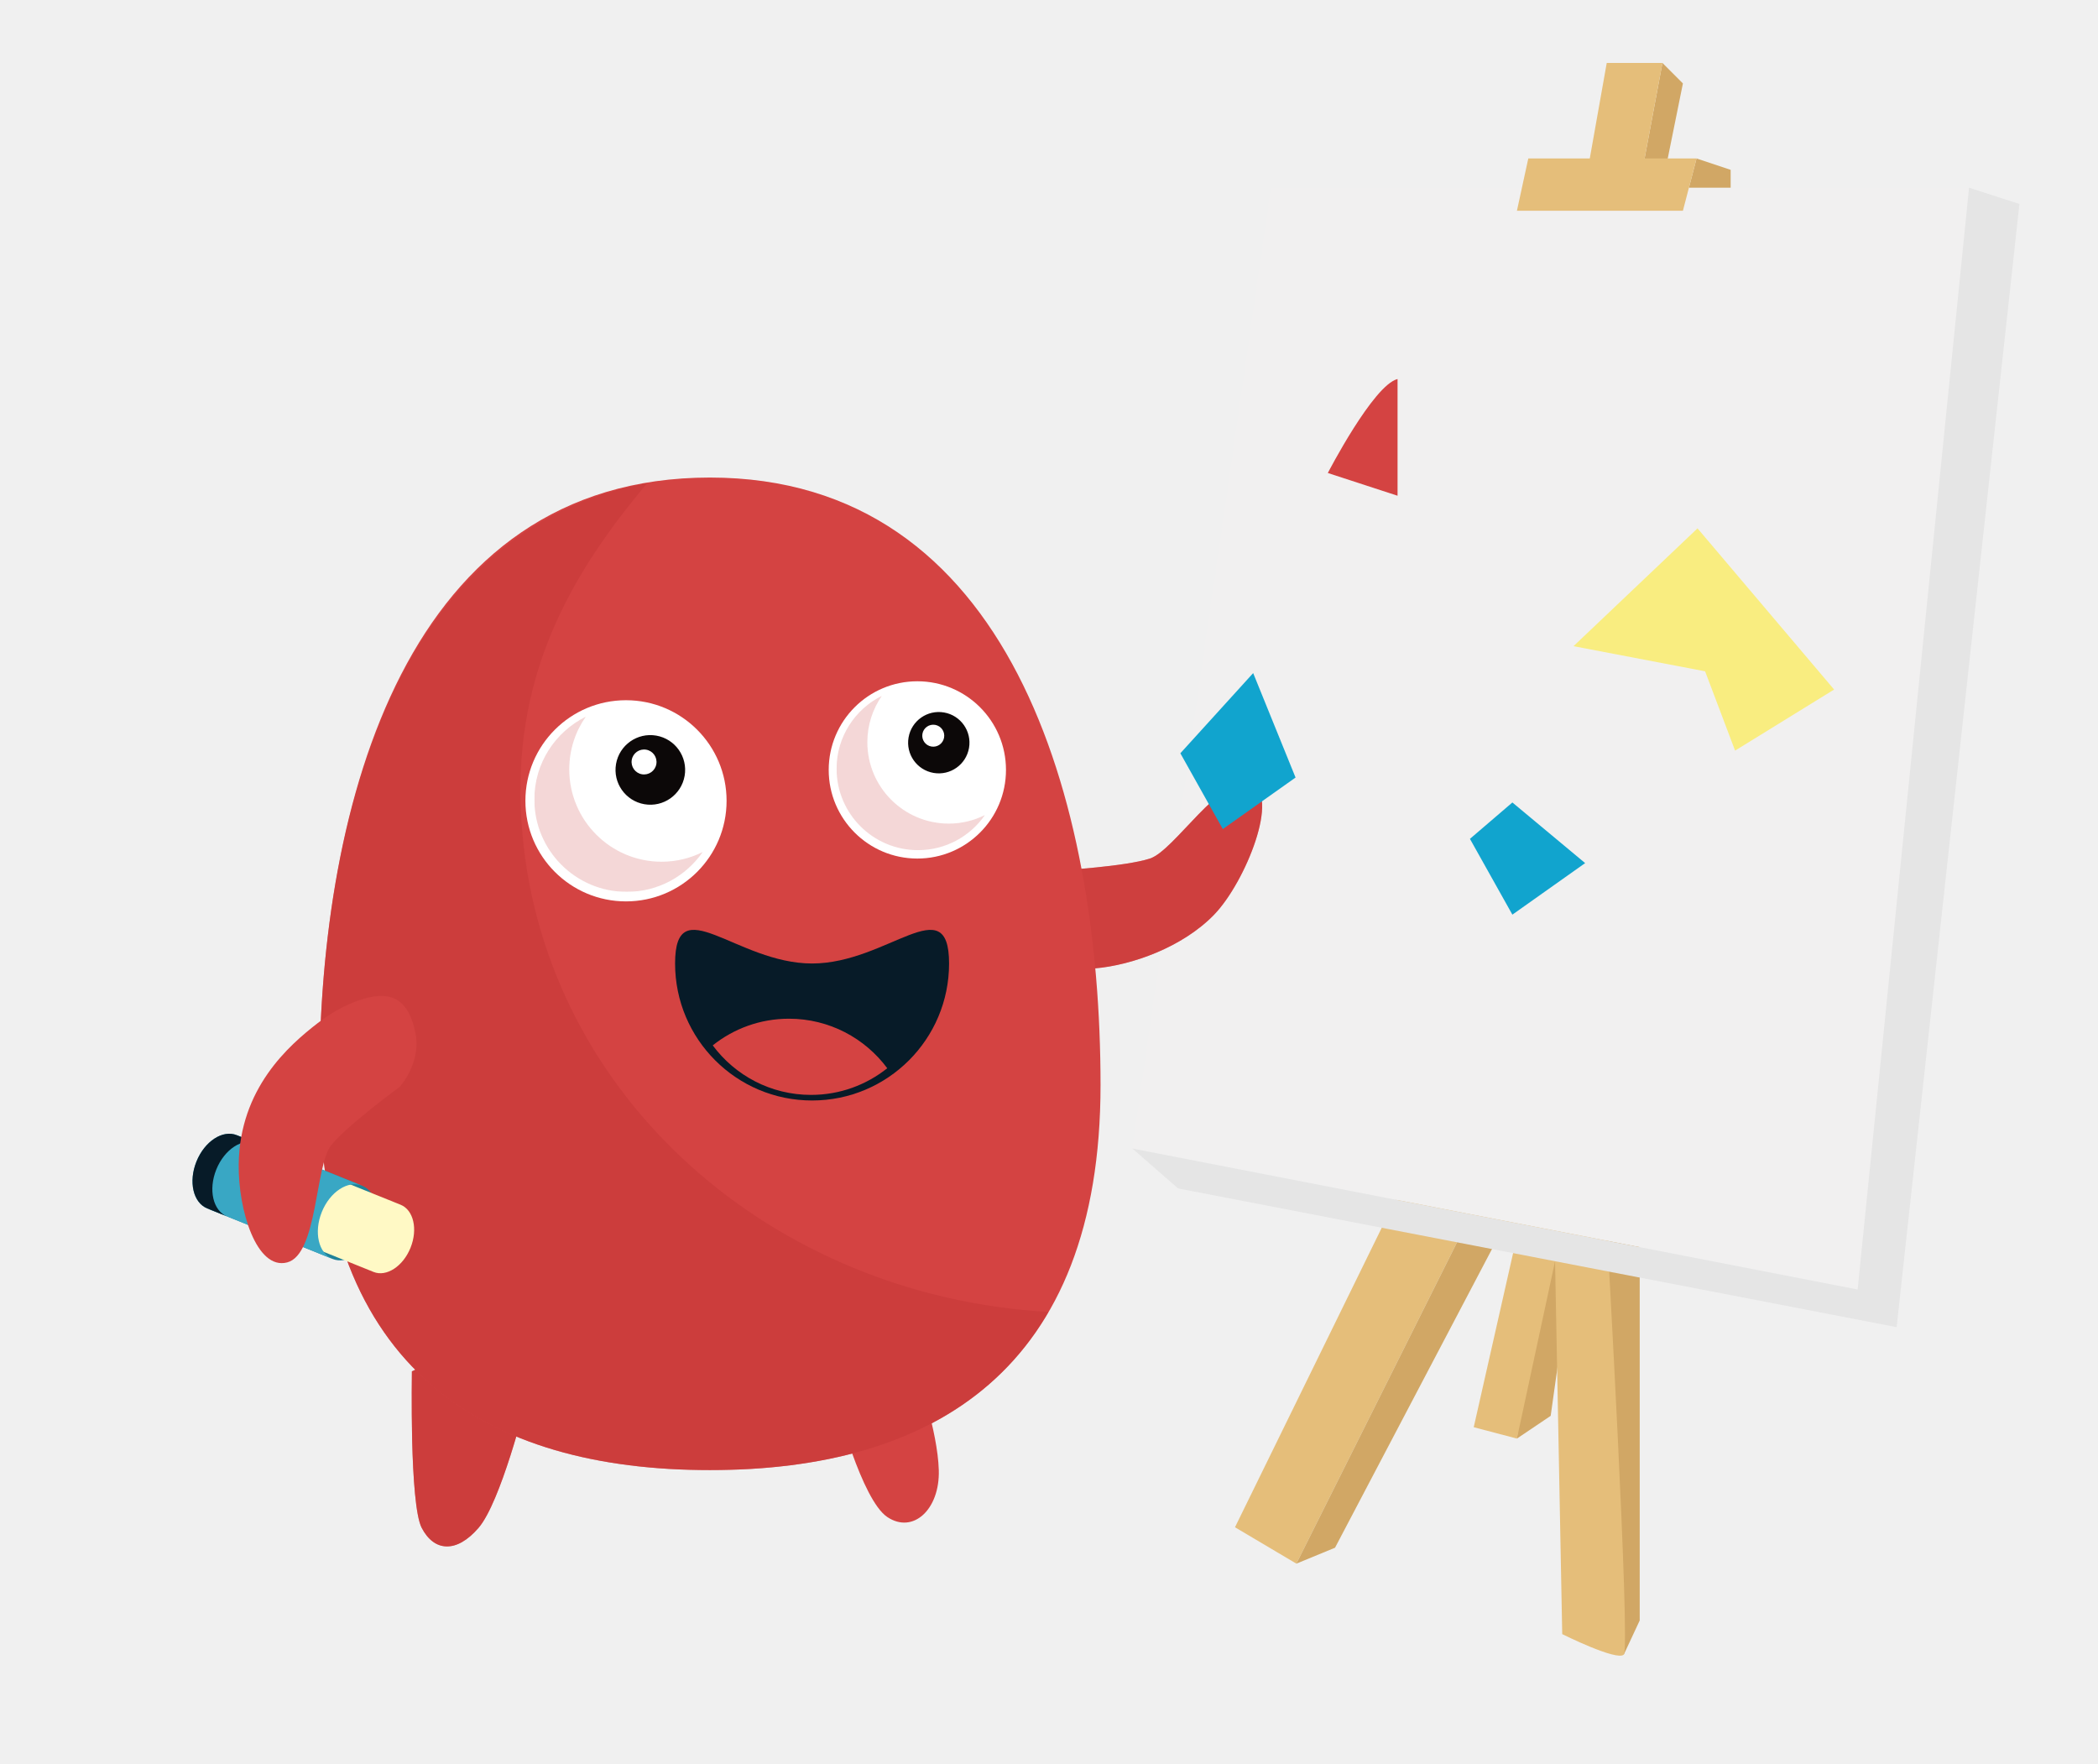
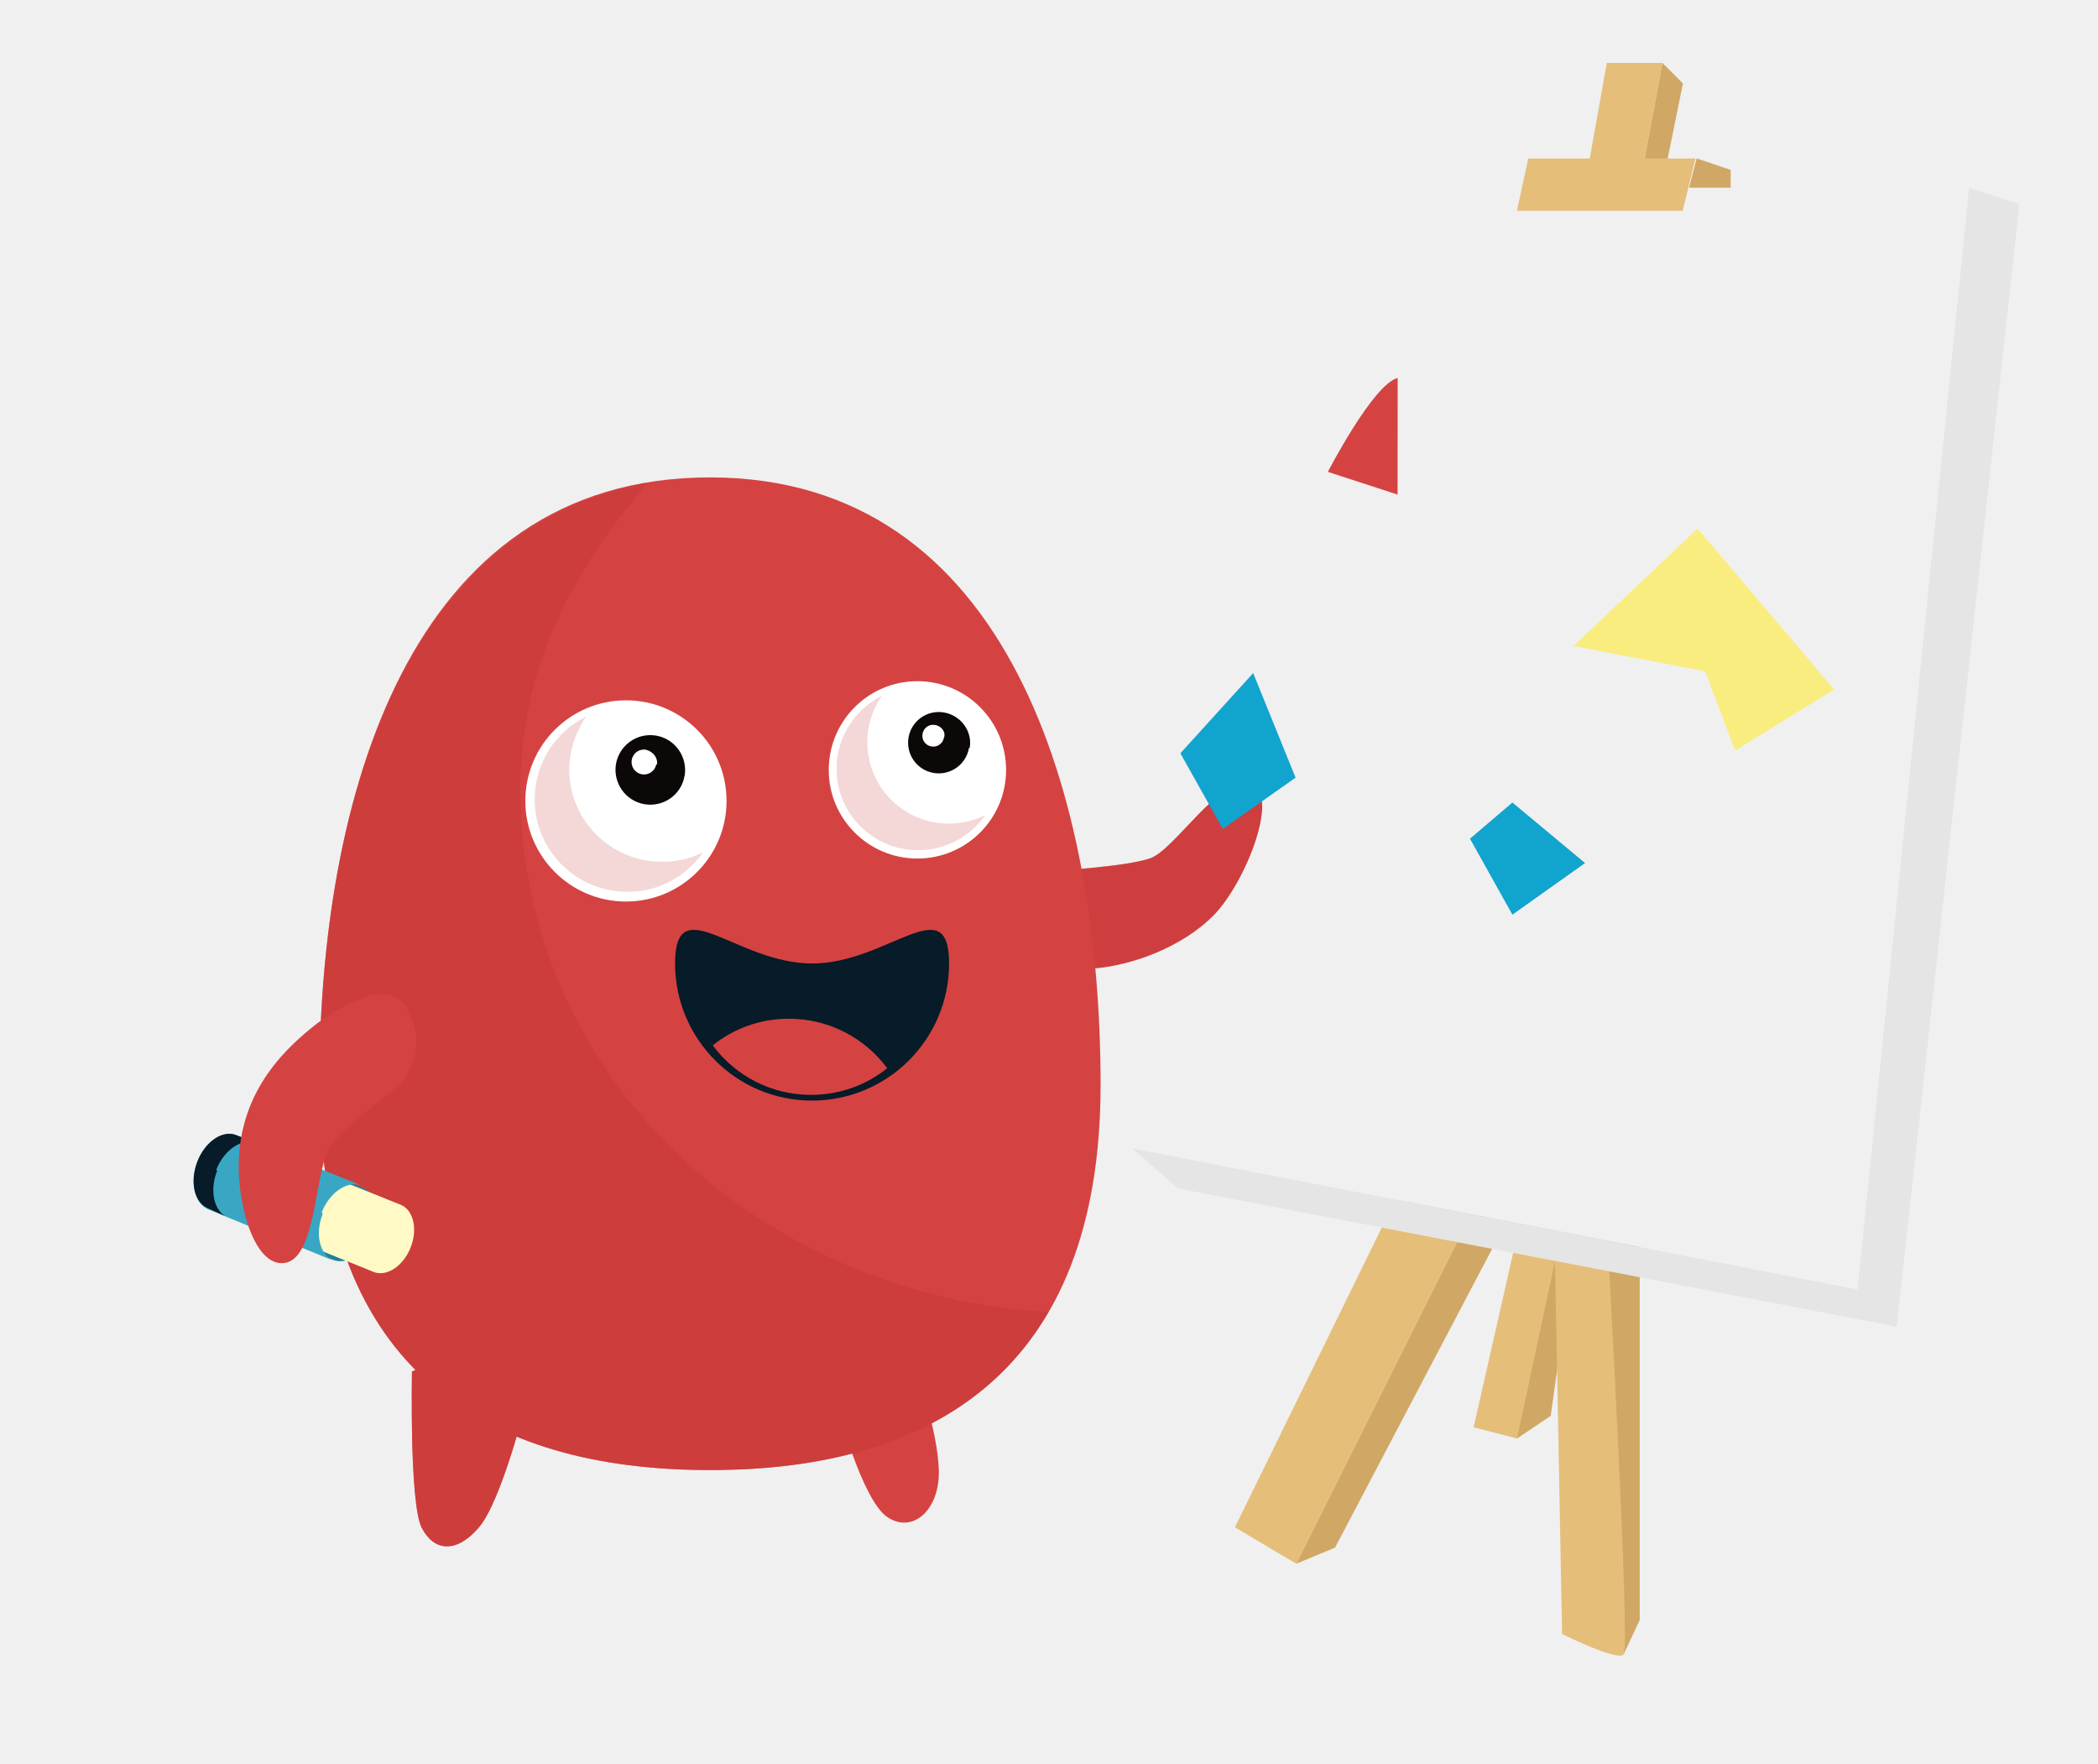
- <svg xmlns="http://www.w3.org/2000/svg" viewBox="0 0 2836 2384" height="2384" width="2836" xml:space="preserve" id="svg2" version="1.1">
-   <defs id="defs6">
-     <clipPath id="clipPath26" clipPathUnits="userSpaceOnUse">
-       <path id="path24" d="M 0,1788 H 2127 V 0 H 0 Z" />
+ <svg xmlns="http://www.w3.org/2000/svg" height="2384" width="2836">
+   <defs>
+     <clipPath id="a">
+       <path d="M0 1788h2127V0H0z" />
    </clipPath>
-     <clipPath id="clipPath66" clipPathUnits="userSpaceOnUse">
-       <path id="path64" d="m 417.349,405.844 h 115.32 V 220.187 h -115.32 z" />
+     <clipPath id="b">
+       <path d="M417.3 405.8h115.4V220.2H417.3z" />
    </clipPath>
-     <clipPath id="clipPath90" clipPathUnits="userSpaceOnUse">
-       <path id="path88" d="m 1048.18,994.174 h 231.44 V 805.681 h -231.44 z" />
+     <clipPath id="c">
+       <path d="M1048.2 994.2h231.4V805.7h-231.4z" />
    </clipPath>
-     <clipPath id="clipPath110" clipPathUnits="userSpaceOnUse">
-       <path id="path108" d="M 323.682,1298.27 H 1063 V 297.588 H 323.682 Z" />
+     <clipPath id="d">
+       <path d="M323.7 1298.3H1063V297.6H323.7z" />
    </clipPath>
-     <clipPath id="clipPath138" clipPathUnits="userSpaceOnUse">
-       <path id="path136" d="M 541.733,1061.36 H 712.398 V 883.819 H 541.733 Z" />
+     <clipPath id="e">
+       <path d="M541.7 1061.4h170.7V883.8H541.7z" />
    </clipPath>
-     <clipPath id="clipPath166" clipPathUnits="userSpaceOnUse">
-       <path id="path164" d="M 848.144,1082.55 H 998.539 V 926.102 H 848.144 Z" />
+     <clipPath id="f">
+       <path d="M848 1082.5h150.5V926H848z" />
    </clipPath>
  </defs>
-   <g transform="matrix(1.333333,0,0,-1.333333,0,2384)" id="g10">
-     <g transform="translate(1537.895,329.534)" id="g12">
-       <path id="path14" style="fill:#d1a765;fill-opacity:1;fill-rule:nonzero;stroke:none" d="m 0,0 34.223,23.052 25.534,182.108 48.586,-424.152 16.136,34.578 V 205.16 l -99.744,8.327 z" />
+   <path d="M2050.5 1944.6l45.7-30.7 34-243 64.8 565 21.5-46v-519l-133-11zm289-1715l-46-15.4L2275 285l64.2 12z" fill="#d1a765" />
+   <g clip-path="url(#a)" transform="matrix(1.33333 0 0 -1.33333 0 2384)">
+     <path d="M1414.8 571.8L1252 239.6l62.3-37 166 332h57.6L1494 341l44-11.4 38.5 179.8 7.2-378s55.5-27.7 62.4-20.8c7 7-17 433.4-17 433.4z" fill="#e5be7a" />
+     <path d="M1288.6 1597.7h707.7l-113-1117-735.3 143z" fill="#f1f0f0" />
+     <path d="M1353.5 219l-39.2-16.3 166 332h39.2zm352.7 1484.4l-20.8 20.8-23-123.4h23z" fill="#d1a765" />
+     <path d="M2047.3 1581.2l-51 16.5-113-1117-735.3 143 46.4-40.6L1923 443z" fill="#e5e5e5" />
+     <path d="M1549.4 1627.3l-11.5-53h168l13 53z" fill="#e5be7a" />
+     <path d="M1629 1724.2l-22-123.4h55.4l23 123.4z" fill="#e5be7a" />
+     <path d="M417.6 397.7S415 263 427.6 239c12.5-24 35-26 57.5 0 23 26 48 126.2 48 126.2s-57 62.5-115 32.5" fill="#d44342" />
+     <g clip-path="url(#b)" opacity=".6">
+       <path d="M417.6 397.7S415 263 427.6 239c12.5-24 35-26 57.5 0 23 26 48 126.2 48 126.2s-57 62.5-115 32.5" fill="#c63838" />
    </g>
-     <g transform="translate(1754.581,1615.821)" id="g16">
-       <path id="path18" style="fill:#d1a765;fill-opacity:1;fill-rule:nonzero;stroke:none" d="M 0,0 -34.578,11.526 -48.409,-41.493 0,-50.714 Z" />
+     <path d="M848 365.2s25.5-97.6 51.5-115.2c26-17.5 53.5 7.5 52.3 47.6-1.2 40-21.8 97.6-21.8 97.6zm227.7 540.5s65 3.7 90 12c25 8 72 85.6 102.3 75.6 30.4-10-5-99.5-37-132.6-32.3-33.2-83.8-51.3-120.8-54.4-37-3.2-62 7.8-62 7.8" fill="#d44342" />
+     <g clip-path="url(#c)" opacity=".4">
+       <path d="M1075.7 905.7s65 3.7 90 12c25 8 72 85.6 102.3 75.6 30.4-10-5-99.5-37-132.6-32.3-33.2-83.8-51.3-120.8-54.4-37-3.2-62 7.8-62 7.8" fill="#c63838" />
    </g>
-     <g id="g20">
-       <g clip-path="url(#clipPath26)" id="g22">
-         <g transform="translate(1414.794,571.7535)" id="g28">
-           <path id="path30" style="fill:#e5be7a;fill-opacity:1;fill-rule:nonzero;stroke:none" d="m 0,0 -162.741,-332.121 62.24,-36.885 165.973,331.947 h 57.629 l -43.798,-193.635 43.798,-11.526 38.659,179.804 7.266,-378.048 c 0,0 55.503,-27.663 62.418,-20.747 6.916,6.915 -17.289,433.373 -17.289,433.373 z" />
-         </g>
-         <g transform="translate(1288.581,1597.706)" id="g32">
-           <path id="path34" style="fill:#f1f0f0;fill-opacity:1;fill-rule:nonzero;stroke:none" d="m 0,0 h 707.688 l -112.953,-1117.013 -735.351,142.92 z" />
-         </g>
-         <g transform="translate(1353.481,218.8857)" id="g36">
-           <path id="path38" style="fill:#d1a765;fill-opacity:1;fill-rule:nonzero;stroke:none" d="m 0,0 -39.188,-16.139 165.973,331.948 h 39.186 z" />
-         </g>
-         <g transform="translate(1706.172,1703.418)" id="g40">
-           <path id="path42" style="fill:#d1a765;fill-opacity:1;fill-rule:nonzero;stroke:none" d="M 0,0 -20.747,20.747 -43.798,-102.58 h 23.051 z" />
-         </g>
-         <g transform="translate(2047.338,1581.243)" id="g44">
-           <path id="path46" style="fill:#e5e5e5;fill-opacity:1;fill-rule:nonzero;stroke:none" d="m 0,0 -51.069,16.463 -112.953,-1117.014 -735.351,142.921 46.459,-40.51 728.435,-140.616 z" />
-         </g>
-         <g transform="translate(1549.42,1627.347)" id="g48">
-           <path id="path50" style="fill:#e5be7a;fill-opacity:1;fill-rule:nonzero;stroke:none" d="M 0,0 -11.526,-53.019 H 156.752 L 170.583,0 Z" />
-         </g>
-         <g transform="translate(1628.949,1724.164)" id="g52">
-           <path id="path54" style="fill:#e5be7a;fill-opacity:1;fill-rule:nonzero;stroke:none" d="M 0,0 -21.899,-123.327 H 33.425 L 56.477,0 Z" />
-         </g>
-         <g transform="translate(417.5535,397.6884)" id="g56">
-           <path id="path58" style="fill:#d44342;fill-opacity:1;fill-rule:nonzero;stroke:none" d="m 0,0 c 0,0 -2.503,-134.766 10.01,-158.724 12.512,-23.959 35.035,-26.092 57.558,0 22.522,26.091 47.547,126.191 47.547,126.191 0,0 -57.557,62.563 -115.115,32.533" />
-         </g>
-         <g id="g60">
-           <g id="g62" />
-           <g id="g74">
-             <g style="opacity:0.57" id="g72" clip-path="url(#clipPath66)">
-               <g id="g70" transform="translate(417.5535,397.6884)">
-                 <path id="path68" style="fill:#c63838;fill-opacity:1;fill-rule:nonzero;stroke:none" d="m 0,0 c 0,0 -2.503,-134.766 10.01,-158.724 12.512,-23.959 35.035,-26.092 57.558,0 22.522,26.091 47.547,126.191 47.547,126.191 0,0 -57.557,62.563 -115.115,32.533" />
-               </g>
-             </g>
-           </g>
-         </g>
-         <g transform="translate(848.1442,365.1559)" id="g76">
-           <path id="path78" style="fill:#d44342;fill-opacity:1;fill-rule:nonzero;stroke:none" d="m 0,0 c 0,0 25.332,-97.598 51.375,-115.115 26.042,-17.518 53.432,7.507 52.249,47.547 -1.182,40.041 -21.747,97.598 -21.747,97.598 z" />
-         </g>
-         <g transform="translate(1075.711,905.6962)" id="g80">
-           <path id="path82" style="fill:#d44342;fill-opacity:1;fill-rule:nonzero;stroke:none" d="m 0,0 c 0,0 65.065,3.745 90.09,11.882 25.025,8.138 71.802,85.716 102.217,75.706 30.416,-10.01 -5.005,-99.455 -37.152,-132.633 -32.147,-33.178 -83.637,-51.24 -120.647,-54.399 -37.01,-3.159 -62.035,7.814 -62.035,7.814" />
-         </g>
-         <g id="g84">
-           <g id="g86" />
-           <g id="g98">
-             <g style="opacity:0.44" id="g96" clip-path="url(#clipPath90)">
-               <g id="g94" transform="translate(1075.711,905.6962)">
-                 <path id="path92" style="fill:#c63838;fill-opacity:1;fill-rule:nonzero;stroke:none" d="m 0,0 c 0,0 65.065,3.745 90.09,11.882 25.025,8.138 71.802,85.716 102.217,75.706 30.416,-10.01 -5.005,-99.455 -37.152,-132.633 -32.147,-33.178 -83.637,-51.24 -120.647,-54.399 -37.01,-3.159 -62.035,7.814 -62.035,7.814" />
-               </g>
-             </g>
-           </g>
-         </g>
-         <g transform="translate(1115.75,687.9786)" id="g100">
-           <path id="path102" style="fill:#d44342;fill-opacity:1;fill-rule:nonzero;stroke:none" d="m 0,0 c 0,-288.858 -169.521,-390.39 -396.034,-390.39 -226.513,0 -396.034,101.532 -396.034,390.39 0,288.858 89.312,615.872 396.034,615.872 C -91.663,615.872 0,288.858 0,0" />
-         </g>
-         <g id="g104">
-           <g id="g106" />
-           <g id="g118">
-             <g style="opacity:0.57" id="g116" clip-path="url(#clipPath110)">
-               <g id="g114" transform="translate(529.7318,941.56)">
-                 <path id="path112" style="fill:#c63838;fill-opacity:1;fill-rule:nonzero;stroke:none" d="m 0,0 c -13.134,144.261 35.94,249.361 126.548,356.709 -255.76,-46.318 -332.598,-342.423 -332.598,-610.29 0,-288.858 169.521,-390.391 396.034,-390.391 150.764,0 276.2,45.078 343.289,160.335 C 253.882,-467.68 24.331,-267.253 0,0" />
-               </g>
-             </g>
-           </g>
-         </g>
-         <g transform="translate(736.6225,976.124)" id="g120">
-           <path id="path122" style="fill:#ffffff;fill-opacity:1;fill-rule:nonzero;stroke:none" d="m 0,0 c 0,-56.32 -45.657,-101.977 -101.977,-101.977 -56.32,0 -101.977,45.657 -101.977,101.977 0,56.32 45.657,101.977 101.977,101.977 C -45.657,101.977 0,56.32 0,0" />
-         </g>
-         <g transform="translate(694.1016,1001.429)" id="g124">
-           <path id="path126" style="fill:#0c0808;fill-opacity:1;fill-rule:nonzero;stroke:none" d="M 0,0 C -3.322,-19.207 -21.585,-32.085 -40.792,-28.763 -60,-25.441 -72.877,-7.178 -69.556,12.029 -66.234,31.236 -47.97,44.114 -28.763,40.792 -9.556,37.471 3.322,19.207 0,0" />
-         </g>
-         <g transform="translate(665.4132,1013.335)" id="g128">
-           <path id="path130" style="fill:#ffffff;fill-opacity:1;fill-rule:nonzero;stroke:none" d="m 0,0 c -1.19,-6.882 -7.733,-11.495 -14.615,-10.305 -6.881,1.19 -11.495,7.733 -10.305,14.615 1.19,6.881 7.733,11.495 14.615,10.305 C -3.424,13.425 1.19,6.881 0,0" />
-         </g>
-         <g id="g132">
-           <g id="g134" />
-           <g id="g146">
-             <g style="opacity:0.2" id="g144" clip-path="url(#clipPath138)">
-               <g id="g142" transform="translate(670.8081,914.3534)">
-                 <path id="path140" style="fill:#c63838;fill-opacity:1;fill-rule:nonzero;stroke:none" d="m 0,0 c -51.74,0 -93.684,41.944 -93.684,93.684 0,19.824 6.196,38.18 16.702,53.319 -30.845,-15.331 -52.094,-47.071 -52.094,-83.853 0,-51.74 41.944,-93.684 93.684,-93.684 31.916,0 60.066,15.99 76.982,40.365 C 29.046,3.596 14.958,0 0,0" />
-               </g>
-             </g>
-           </g>
-         </g>
-         <g transform="translate(1019.886,1007.443)" id="g148">
-           <path id="path150" style="fill:#ffffff;fill-opacity:1;fill-rule:nonzero;stroke:none" d="m 0,0 c 0,-49.631 -40.234,-89.865 -89.865,-89.865 -49.631,0 -89.864,40.234 -89.864,89.865 0,49.631 40.233,89.865 89.864,89.865 C -40.234,89.865 0,49.631 0,0" />
-         </g>
-         <g transform="translate(982.4157,1029.742)" id="g152">
-           <path id="path154" style="fill:#0c0808;fill-opacity:1;fill-rule:nonzero;stroke:none" d="m 0,0 c -2.927,-16.926 -19.021,-28.274 -35.947,-25.347 -16.926,2.927 -28.274,19.021 -25.347,35.947 2.927,16.926 19.021,28.275 35.947,25.347 C -8.421,33.02 2.927,16.926 0,0" />
-         </g>
-         <g transform="translate(957.1347,1040.234)" id="g156">
-           <path id="path158" style="fill:#ffffff;fill-opacity:1;fill-rule:nonzero;stroke:none" d="m 0,0 c -1.049,-6.064 -6.815,-10.13 -12.879,-9.081 -6.064,1.049 -10.13,6.815 -9.081,12.879 1.049,6.064 6.815,10.13 12.879,9.081 C -3.017,11.83 1.049,6.064 0,0" />
-         </g>
-         <g id="g160">
-           <g id="g162" />
-           <g id="g174">
-             <g style="opacity:0.2" id="g172" clip-path="url(#clipPath166)">
-               <g id="g170" transform="translate(961.8889,953.0094)">
-                 <path id="path168" style="fill:#c63838;fill-opacity:1;fill-rule:nonzero;stroke:none" d="m 0,0 c -45.595,0 -82.557,36.962 -82.557,82.557 0,17.469 5.46,33.644 14.719,46.986 -27.181,-13.51 -45.907,-41.481 -45.907,-73.894 0,-45.595 36.962,-82.556 82.557,-82.556 28.125,0 52.932,14.091 67.838,35.57 C 25.596,3.169 13.182,0 0,0" />
-               </g>
-             </g>
-           </g>
-         </g>
-         <g transform="translate(962.1929,811.1885)" id="g176">
-           <path id="path178" style="fill:#071b28;fill-opacity:1;fill-rule:nonzero;stroke:none" d="m 0,0 c 0,-76.706 -62.183,-138.889 -138.889,-138.889 -76.706,0 -138.889,62.183 -138.889,138.889 0,76.706 62.183,0 138.889,0 C -62.183,0 0,76.706 0,0" />
-         </g>
-         <g transform="translate(899.5189,705.0033)" id="g180">
-           <path id="path182" style="fill:#d44342;fill-opacity:1;fill-rule:nonzero;stroke:none" d="m 0,0 c -22.602,30.46 -58.826,50.208 -99.67,50.208 -29.221,0 -56.062,-10.13 -77.26,-27.036 22.601,-30.461 58.826,-50.208 99.669,-50.208 29.222,0 56.063,10.13 77.261,27.036" />
-         </g>
-         <g transform="translate(251.0142,589.5543)" id="g184">
-           <path id="path186" style="fill:#1f8299;fill-opacity:1;fill-rule:nonzero;stroke:none" d="M 0,0 C -8.268,-20.51 -26.575,-32.458 -40.889,-26.687 L 86.185,-77.916 h 0.001 c 14.313,-5.771 32.62,6.177 40.888,26.687 8.269,20.51 3.367,41.814 -10.946,47.584 -0.001,0 -0.001,10e-4 -0.001,10e-4 L -10.947,47.584 C 3.367,41.814 8.268,20.51 0,0" />
-         </g>
-         <g transform="translate(406.1519,566.6066)" id="g188">
-           <path id="path190" style="fill:#fff9c5;fill-opacity:1;fill-rule:nonzero;stroke:none" d="m 0,0 c 0,0 -0.001,0 -0.001,0 l -13.481,5.435 -105.372,42.48 -13.481,5.435 c 0,0 -0.001,0 -0.001,0 -13.128,5.293 -29.918,-5.666 -37.501,-24.476 -7.583,-18.811 -3.088,-38.35 10.04,-43.643 0,0 0,0 0,0 l 13.482,-5.435 105.372,-42.48 13.481,-5.434 c 0,0 0,-0.001 0,-0.001 13.128,-5.292 29.918,5.666 37.502,24.477 C 17.623,-24.832 13.128,-5.292 0,0" />
-         </g>
-         <g transform="translate(326.2532,559.2223)" id="g192">
-           <path id="path194" style="fill:#39a7c4;fill-opacity:1;fill-rule:nonzero;stroke:none" d="M 0,0 C 8.268,20.51 26.575,32.458 40.889,26.687 L -86.185,77.916 c 0,0 0,0 -0.001,0 -14.313,5.771 -32.62,-6.177 -40.888,-26.687 -8.269,-20.51 -3.367,-41.814 10.946,-47.584 0.001,-10e-4 0.001,-10e-4 0.001,-10e-4 L 10.947,-47.584 C -3.367,-41.814 -8.268,-20.51 0,0" />
-         </g>
-         <g transform="translate(219.2944,602.3419)" id="g196">
-           <path id="path198" style="fill:#071b28;fill-opacity:1;fill-rule:nonzero;stroke:none" d="m 0,0 c 8.268,20.51 26.575,32.458 40.889,26.687 l -20.115,8.109 c 0,10e-4 -0.001,10e-4 -0.001,10e-4 -14.314,5.77 -32.62,-6.178 -40.888,-26.688 -8.269,-20.509 -3.368,-41.813 10.946,-47.584 0,0 0.001,0 0.001,0 l 20.115,-8.109 C -3.367,-41.814 -8.268,-20.51 0,0" />
-         </g>
-         <g transform="translate(367.1386,774.9412)" id="g200">
-           <path id="path202" style="fill:#d44342;fill-opacity:1;fill-rule:nonzero;stroke:none" d="m 0,0 c -10.641,-3.29 -27.325,-10.469 -44.919,-24.085 -29.376,-22.734 -79.344,-66.235 -80.225,-143.539 -0.526,-46.195 18.164,-107.28 49.145,-99.187 30.98,8.094 28.184,98.64 44.79,119.053 16.607,20.413 69.231,58.86 69.231,58.86 0,0 22.403,24.387 15.942,55.158 C 47.503,-2.969 32.514,10.054 0,0" />
-         </g>
-         <g transform="translate(1416.872,1403.745)" id="g204">
-           <path id="path206" style="fill:#d44342;fill-opacity:1;fill-rule:nonzero;stroke:none" d="M 0,0 C -24.589,-6.147 -70.692,-95.28 -70.692,-95.28 L 0,-118.335 Z" />
-         </g>
-         <g transform="translate(1533.284,974.4395)" id="g208">
-           <path id="path210" style="fill:#11a4ce;fill-opacity:1;fill-rule:nonzero;stroke:none" d="M 0,0 73.766,-61.471 0,-113.722 -43.03,-36.883 Z" />
-         </g>
-         <g transform="translate(1270.495,1105.609)" id="g212">
-           <path id="path214" style="fill:#11a4ce;fill-opacity:1;fill-rule:nonzero;stroke:none" d="m 0,0 42.974,-105.892 -73.766,-52.251 -43.03,76.839 z" />
-         </g>
-         <g transform="translate(1859.464,1088.929)" id="g216">
-           <path id="path218" style="fill:#f9ed80;fill-opacity:1;fill-rule:nonzero;stroke:none" d="m 0,0 -138.474,163.408 -125.74,-119.449 133.428,-25.475 30.394,-80.405 z" />
-         </g>
-       </g>
+     <path d="M1115.8 688c0-289-169.6-390.4-396-390.4-226.6 0-396 101.5-396 390.4 0 288.8 89.2 616 396 616 304.3 0 396-327.2 396-616" fill="#d44342" />
+     <g clip-path="url(#d)" opacity=".6">
+       <path d="M529.7 941.6c-13 144.2 36 249.3 126.6 356.7C400.5 1252 323.7 955.8 323.7 688c0-289 169.5-390.4 396-390.4 150.8 0 276.2 45 343.3 160.3-279.4 16-509 216-533.3 483" fill="#c63838" />
    </g>
+     <path d="M736.6 976c0-56.2-45.6-102-102-102-56.3 0-102 45.8-102 102 0 56.4 45.7 102 102 102 56.4 0 102-45.6 102-102" fill="#fff" />
+     <path d="M694 1001.4c-3.2-19.2-21.5-32-40.7-28.7-19.2 3.3-32 21.6-28.8 40.8 3.4 19.2 21.6 32 40.8 28.7 19.2-3.3 32-21.6 28.8-40.8" fill="#0c0808" />
+     <path d="M665.4 1013.3c-1.2-6.8-7.7-11.5-14.6-10.3-7 1.2-11.5 7.8-10.3 14.6 1.2 7 7.7 11.5 14.6 10.3 7-2 12-8 11-15" fill="#fff" />
+     <g clip-path="url(#e)" opacity=".2">
+       <path d="M670.8 914.4c-51.7 0-93.7 42-93.7 93.6 0 20 7 38.2 17 53.4-31-15.4-52-47-52-84 0-51.6 42-93.6 94-93.6 32 0 60 16 77 40.4-12-6.3-26-9.8-41-9.8" fill="#c63838" />
+     </g>
+     <path d="M1020 1007.4c0-49.6-40.3-89.8-90-89.8-49.6 0-89.8 40.2-89.8 89.8 0 49.7 40.2 90 89.8 90 49.7 0 90-40.3 90-90" fill="#fff" />
+     <path d="M982.4 1029.7c-3-17-19-28.2-36-25.3-17 3-28.2 19-25.3 36 3 17 19 28.2 36 25.3 17-3 29-19 26-36" fill="#0c0808" />
+     <path d="M957 1040.2c-1-6-6.7-10-12.7-9-6 1-10.2 6.8-9 12.8 1 6 6.7 10.2 12.8 9 6-1 11-6.7 9-12.8" fill="#fff" />
+     <g clip-path="url(#f)" opacity=".2">
+       <path d="M962 953c-45.7 0-82.7 37-82.7 82.6 0 17.4 5.5 33.6 14.8 47-27-13.6-46-41.5-46-74 0-45.6 37-82.6 83-82.6 28 0 53 14.3 68 35.8-11-5.5-23-8.7-36-8.7" fill="#c63838" />
+     </g>
+     <path d="M962.2 811.2c0-76.7-62.2-139-139-139-76.6 0-138.8 62.3-138.8 139s62.2 0 139 0c76.6 0 138.8 76.7 138.8 0" fill="#071b28" />
+     <path d="M899.5 705c-22.6 30.5-58.8 50.2-99.7 50.2-29.2 0-56-10-77.2-27 22.6-30.5 58.8-50.2 99.7-50.2 29.2 0 56 10 77.2 27" fill="#d44342" />
+     <path d="M251 589.6c-8.3-20.6-26.6-32.5-41-26.7l127.2-52c14.3-6 32.6 6 41 26 8.2 20 3.3 42-11 47l-127 51c14.2-5.6 19-27 10.8-47.4" fill="#1f8299" />
+     <path d="M406.2 566.6l-13.5 5.4-105.4 42.5-13.5 5.5c-13 5.2-30-5.7-37.5-24.5-7.6-18.8-3-38.4 10-43.7l13.5-5.4L365.2 504l13.5-5.5c13-5.3 30 5.7 37.5 24.5 7.6 18.8 3 38.3-10 43.6" fill="#fff9c5" />
+     <path d="M326.3 559.2c8.2 20.5 26.5 32.5 40.8 26.7l-127 51c-14 6-32-6-40-27s-3-42 11-48l127-52c-14 6-19 27-11 47.2" fill="#39a7c4" />
+     <path d="M219.3 602.3c8.3 20.6 26.6 32.5 41 26.7l-20.2 8c-14 6-32-6-40-26.5-8-20.6-3-42 11-47.6l20-9c-14 5-19 27-11 47" fill="#071b28" />
+     <path d="M367 775c-10.5-3.3-27.2-10.5-44.8-24-29.4-23-79.3-66.4-80.2-143.7-.5-46.2 18.2-107.3 49-99.2 31 9 28.3 99 45 120 16.4 21 69 59 69 59s22.4 25 16 56c-6.6 30.8-21.5 43.8-54 33.7m1050 628c-24.7-6-70.8-95.2-70.8-95.2l70.7-23z" fill="#d44342" />
+     <path d="M1533.3 974.4L1607 913l-73.7-52.3-43 77zm-262.8 131.2l43-106-73.8-52-43 76.7z" fill="#11a4ce" />
+     <path d="M1859.5 1089L1721 1252.2 1595.2 1133l133.5-25.6 30.4-80.4z" fill="#f9ed80" />
  </g>
</svg>
